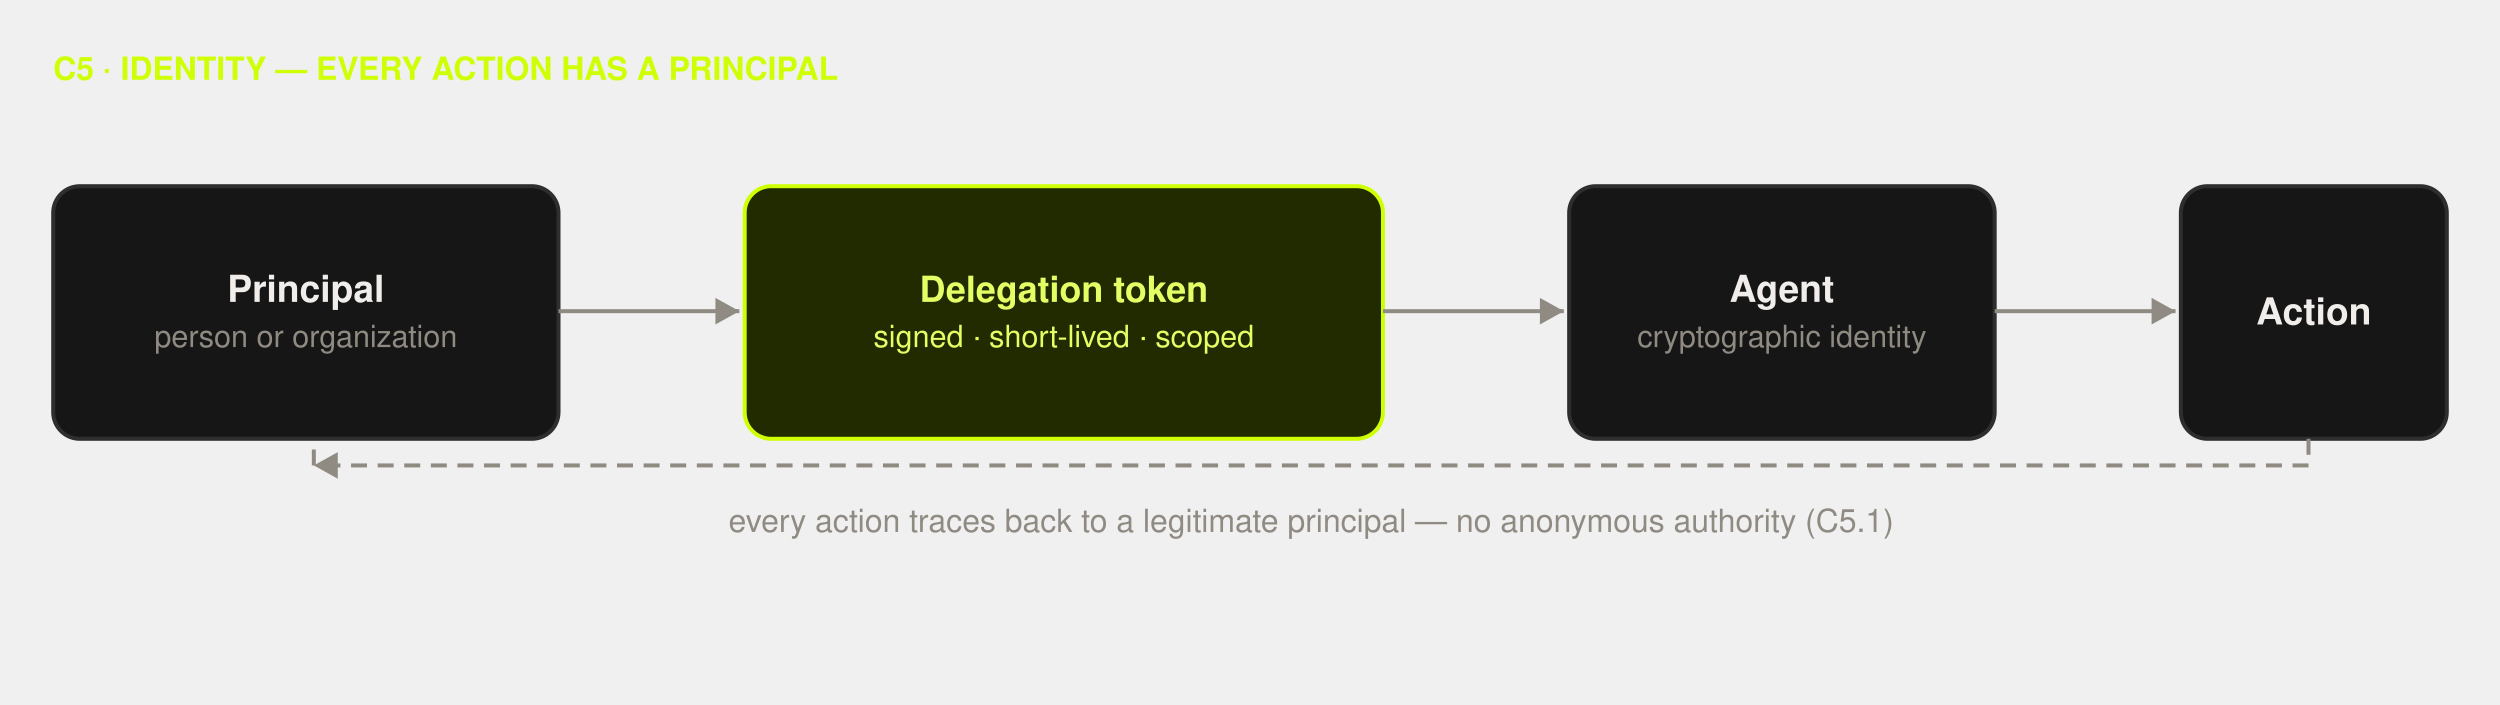
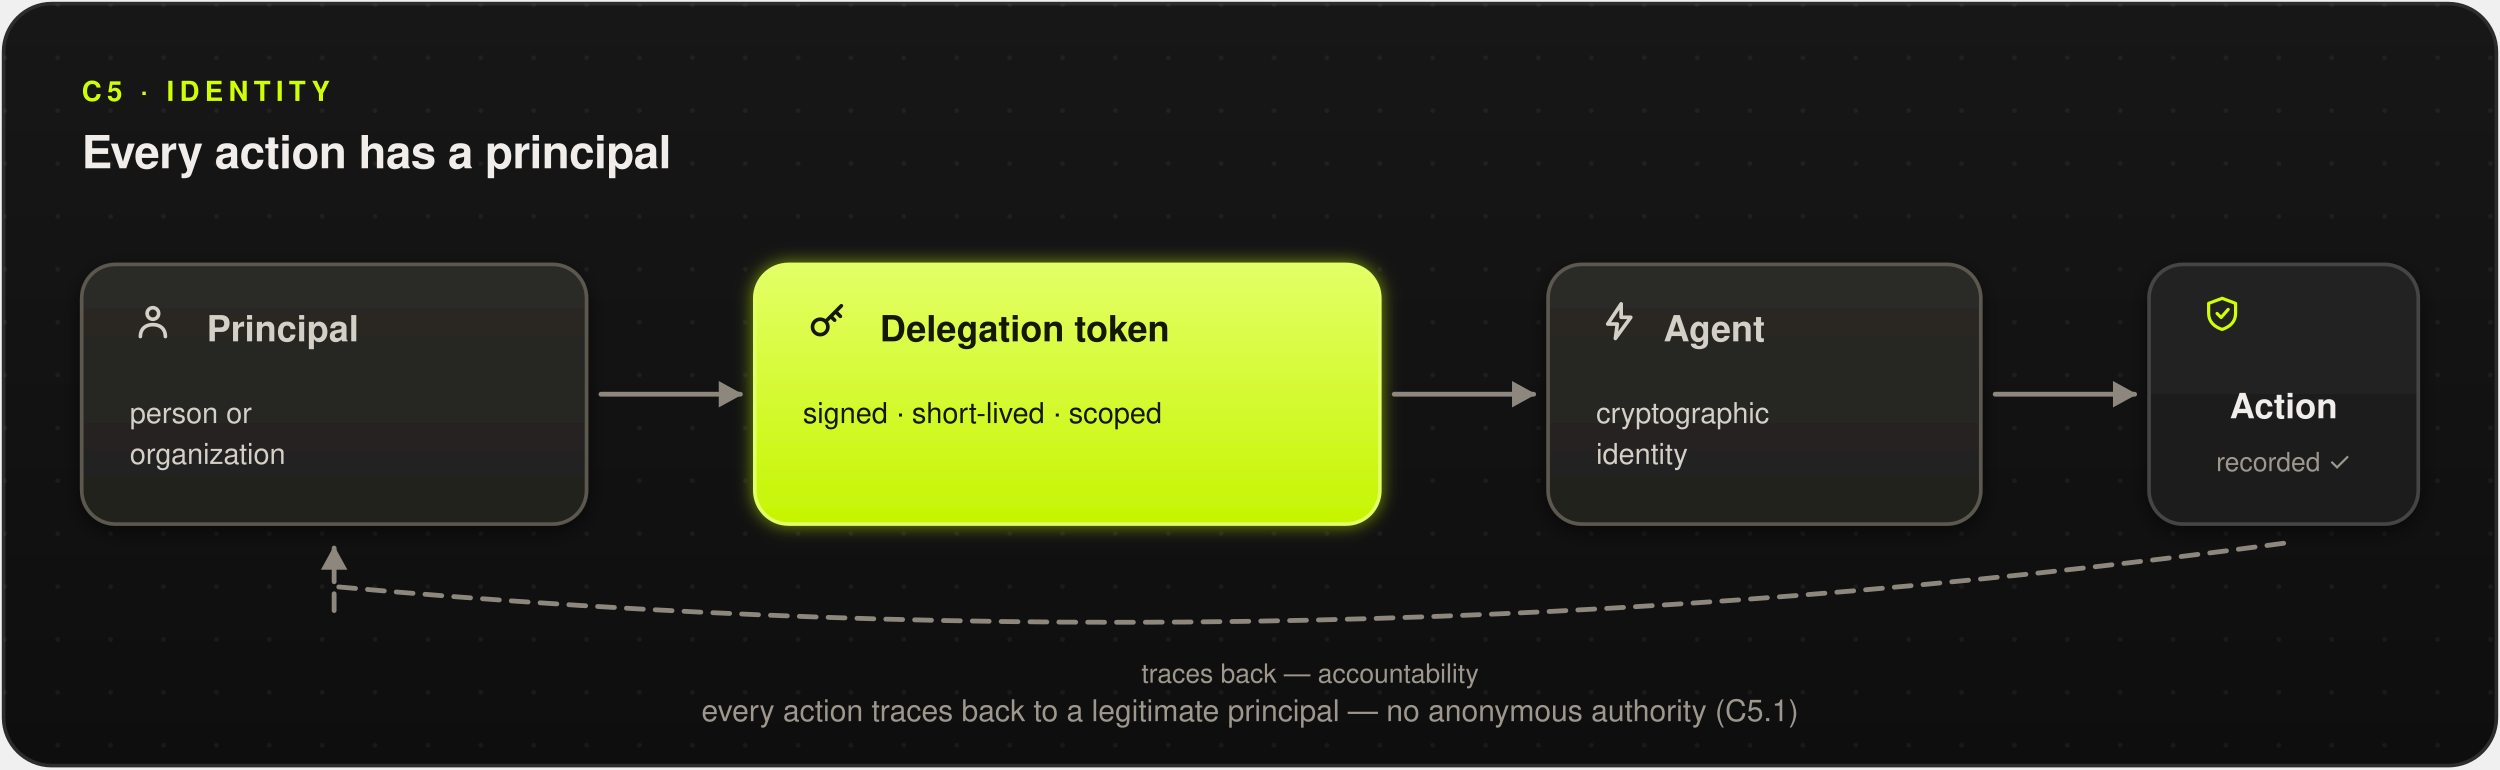
- <svg xmlns="http://www.w3.org/2000/svg" width="940" height="265" viewBox="0 0 940 265" font-family="Montserrat,'Source Sans 3',-apple-system,'Segoe UI',Helvetica,Arial,sans-serif">
-   <text x="20" y="30" font-size="12" fill="#cfff04" font-weight="600" text-anchor="start">C5 · IDENTITY — EVERY ACTION HAS A PRINCIPAL</text>
-   <rect x="20" y="70" width="190" height="95" rx="10" fill="#161616" stroke="#2e2e2e" stroke-width="1.5" />
-   <text x="115.0" y="113.5" font-size="14" fill="#f0edea" font-weight="600" text-anchor="middle">Principal</text>
-   <text x="115.0" y="130.5" font-size="11.5" fill="#8f8a82" text-anchor="middle">person or organization</text>
-   <rect x="280" y="70" width="240" height="95" rx="10" fill="#222b00" stroke="#cfff04" stroke-width="1.5" />
-   <text x="400.0" y="113.5" font-size="13.5" fill="#e3ff66" font-weight="600" text-anchor="middle">Delegation token</text>
-   <text x="400.0" y="130.5" font-size="11.5" fill="#e3ff66" text-anchor="middle">signed · short-lived · scoped</text>
-   <rect x="590" y="70" width="160" height="95" rx="10" fill="#161616" stroke="#2e2e2e" stroke-width="1.5" />
-   <text x="670.0" y="113.5" font-size="14" fill="#f0edea" font-weight="600" text-anchor="middle">Agent</text>
-   <text x="670.0" y="130.5" font-size="11.5" fill="#8f8a82" text-anchor="middle">cryptographic identity</text>
-   <rect x="820" y="70" width="100" height="95" rx="10" fill="#161616" stroke="#2e2e2e" stroke-width="1.5" />
-   <text x="870.0" y="122.0" font-size="14" fill="#f0edea" font-weight="600" text-anchor="middle">Action</text>
-   <line x1="210" y1="117" x2="278" y2="117" stroke="#8f8a82" stroke-width="1.5" />
-   <polygon points="278,117 269,112 269,122" fill="#8f8a82" />
-   <line x1="520" y1="117" x2="588" y2="117" stroke="#8f8a82" stroke-width="1.5" />
-   <polygon points="588,117 579,112 579,122" fill="#8f8a82" />
-   <line x1="750" y1="117" x2="818" y2="117" stroke="#8f8a82" stroke-width="1.5" />
-   <polygon points="818,117 809,112 809,122" fill="#8f8a82" />
-   <line x1="868" y1="175" x2="118" y2="175" stroke="#8f8a82" stroke-width="1.5" stroke-dasharray="6 4" />
-   <polygon points="118,175 127,170 127,180" fill="#8f8a82" />
-   <line x1="868" y1="165" x2="868" y2="175" stroke="#8f8a82" stroke-width="1.5" stroke-dasharray="6 4" />
-   <line x1="118" y1="175" x2="118" y2="165" stroke="#8f8a82" stroke-width="1.5" stroke-dasharray="6 4" />
-   <text x="493" y="200" font-size="12" fill="#8f8a82" text-anchor="middle">every action traces back to a legitimate principal — no anonymous authority (C5.1)</text>
+ <svg xmlns="http://www.w3.org/2000/svg" width="1040" height="320" viewBox="0 0 1040 320" font-family="Montserrat,'Source Sans 3',-apple-system,'Segoe UI',Helvetica,Arial,sans-serif">
+   <defs>
+     <linearGradient id="gPanel" x1="0" y1="0" x2="0" y2="1">
+       <stop offset="0" stop-color="#171717" />
+       <stop offset="1" stop-color="#0e0e0e" />
+     </linearGradient>
+     <linearGradient id="gCard" x1="0" y1="0" x2="0" y2="1">
+       <stop offset="0" stop-color="#242424" />
+       <stop offset="1" stop-color="#1b1b1b" />
+     </linearGradient>
+     <linearGradient id="gWarm" x1="0" y1="0" x2="0" y2="1">
+       <stop offset="0" stop-color="#2b2a26" />
+       <stop offset="1" stop-color="#22211e" />
+     </linearGradient>
+     <linearGradient id="gLime" x1="0" y1="0" x2="0" y2="1">
+       <stop offset="0" stop-color="#e3ff66" />
+       <stop offset="1" stop-color="#c6f500" />
+     </linearGradient>
+     <linearGradient id="gTint" x1="0" y1="0" x2="0" y2="1">
+       <stop offset="0" stop-color="#2a3608" />
+       <stop offset="1" stop-color="#1e2704" />
+     </linearGradient>
+     <linearGradient id="gRed" x1="0" y1="0" x2="0" y2="1">
+       <stop offset="0" stop-color="#361417" />
+       <stop offset="1" stop-color="#280f12" />
+     </linearGradient>
+     <linearGradient id="gInk" x1="0" y1="0" x2="0" y2="1">
+       <stop offset="0" stop-color="#e3ff66" />
+       <stop offset="1" stop-color="#cfff04" />
+     </linearGradient>
+     <linearGradient id="gGate" x1="0" y1="0" x2="0" y2="1">
+       <stop offset="0" stop-color="#222222" />
+       <stop offset="1" stop-color="#151515" />
+     </linearGradient>
+     <filter id="fShadow" x="-30%" y="-30%" width="160%" height="170%">
+       <feDropShadow dx="0" dy="2.5" stdDeviation="4" flood-color="#000000" flood-opacity="0.55" />
+     </filter>
+     <filter id="fGlow" x="-60%" y="-60%" width="220%" height="220%">
+       <feDropShadow dx="0" dy="0" stdDeviation="3.5" flood-color="#cfff04" flood-opacity="0.55" />
+     </filter>
+     <pattern id="pGrid" width="22" height="22" patternUnits="userSpaceOnUse">
+       <circle cx="2" cy="2" r="1" fill="#ffffff" opacity="0.05" />
+     </pattern>
+   </defs>
+   <rect x="1.5" y="1.5" width="1037" height="317" rx="20" fill="url(#gPanel)" stroke="#2c2c2c" stroke-width="1.5" />
+   <rect x="1.5" y="1.5" width="1037" height="317" rx="20" fill="url(#pGrid)" />
+   <text x="34" y="42" font-size="11.5" font-weight="700" letter-spacing="2.2" fill="#cfff04">C5 · IDENTITY</text>
+   <text x="34" y="70" font-size="19" font-weight="700" letter-spacing="-0.2" fill="#f0edea">Every action has a principal</text>
+   <rect x="34" y="110" width="210" height="108" rx="14" fill="url(#gWarm)" stroke="#5c5850" stroke-width="1.5" filter="url(#fShadow)" />
+   <g transform="translate(54,124) scale(0.8)" fill="none" stroke="#d4cfc7" stroke-width="1.9" stroke-linecap="round" stroke-linejoin="round">
+     <path d="M12 8 m-3 0 a3 3 0 1 0 6 0 a3 3 0 1 0 -6 0" />
+     <path d="M5.5 20 C5.5 15.8 8.4 13.8 12 13.8 C15.6 13.8 18.5 15.8 18.5 20" />
+   </g>
+   <text x="86" y="142" font-size="15" fill="#d4cfc7" text-anchor="start" font-weight="700">Principal</text>
+   <text x="54" y="176" font-size="12" fill="#d4cfc7" text-anchor="start">person or</text>
+   <text x="54" y="193" font-size="12" fill="#d4cfc7" text-anchor="start">organization</text>
+   <rect x="314" y="110" width="260" height="108" rx="14" fill="url(#gLime)" stroke="#e3ff66" stroke-width="1.5" filter="url(#fGlow)" />
+   <g transform="translate(334,124) scale(0.8)" fill="none" stroke="#131800" stroke-width="1.9" stroke-linecap="round" stroke-linejoin="round">
+     <path d="M9 15 m-4 0 a4 4 0 1 0 8 0 a4 4 0 1 0 -8 0" />
+     <path d="M12.5 11.5 L20 4 M17 7 L19.5 9.5 M14.5 9.5 L16.5 11.5" />
+   </g>
+   <text x="366" y="142" font-size="15" fill="#131800" text-anchor="start" font-weight="700">Delegation token</text>
+   <text x="334" y="176" font-size="12" fill="#131800" text-anchor="start">signed · short-lived · scoped</text>
+   <rect x="644" y="110" width="180" height="108" rx="14" fill="url(#gWarm)" stroke="#5c5850" stroke-width="1.5" filter="url(#fShadow)" />
+   <g transform="translate(664,124) scale(0.8)" fill="none" stroke="#d4cfc7" stroke-width="1.9" stroke-linecap="round" stroke-linejoin="round">
+     <path d="M13 3 L6 13.5 H11 L10 21 L18 10 H13 Z" />
+   </g>
+   <text x="692" y="142" font-size="15" fill="#d4cfc7" text-anchor="start" font-weight="700">Agent</text>
+   <text x="664" y="176" font-size="12" fill="#d4cfc7" text-anchor="start">cryptographic</text>
+   <text x="664" y="193" font-size="12" fill="#d4cfc7" text-anchor="start">identity</text>
+   <rect x="894" y="110" width="112" height="108" rx="14" fill="url(#gCard)" stroke="#454545" stroke-width="1.5" filter="url(#fShadow)" />
+   <g transform="translate(916,122) scale(0.7)" fill="none" stroke="#cfff04" stroke-width="1.9" stroke-linecap="round" stroke-linejoin="round">
+     <path d="M12 3 L20 6 V12 C20 17 16.5 20 12 21.5 C7.5 20 4 17 4 12 V6 Z" />
+     <path d="M9 12 L11.4 14.4 L15.6 9.6" />
+   </g>
+   <text x="950" y="174" font-size="14.5" fill="#f0edea" text-anchor="middle" font-weight="700">Action</text>
+   <text x="950" y="196" font-size="11" fill="#9d978e" text-anchor="middle">recorded ✓</text>
+   <line x1="250" y1="164" x2="308" y2="164" stroke="#8d877e" stroke-width="2" stroke-linecap="round" />
+   <polygon points="309,164 299,158.5 299,169.5" fill="#8d877e" />
+   <line x1="580" y1="164" x2="638" y2="164" stroke="#8d877e" stroke-width="2" stroke-linecap="round" />
+   <polygon points="639,164 629,158.5 629,169.5" fill="#8d877e" />
+   <line x1="830" y1="164" x2="888" y2="164" stroke="#8d877e" stroke-width="2" stroke-linecap="round" />
+   <polygon points="889,164 879,158.5 879,169.5" fill="#8d877e" />
+   <path d="M950 226 Q 544.5 281.0 139 244" fill="none" stroke="#8d877e" stroke-width="2" stroke-linecap="round" stroke-dasharray="7 5" />
+   <line x1="139" y1="254" x2="139" y2="228" stroke="#8d877e" stroke-width="2" stroke-linecap="round" stroke-dasharray="7 5" />
+   <polygon points="139,227 133.5,237 144.5,237" fill="#8d877e" />
+   <text x="545" y="284" font-size="11" fill="#9d978e" text-anchor="middle">traces back — accountability</text>
+   <text x="520.0" y="300" font-size="12.5" fill="#9d978e" text-anchor="middle">every action traces back to a legitimate principal — no anonymous authority (C5.1)</text>
</svg>
